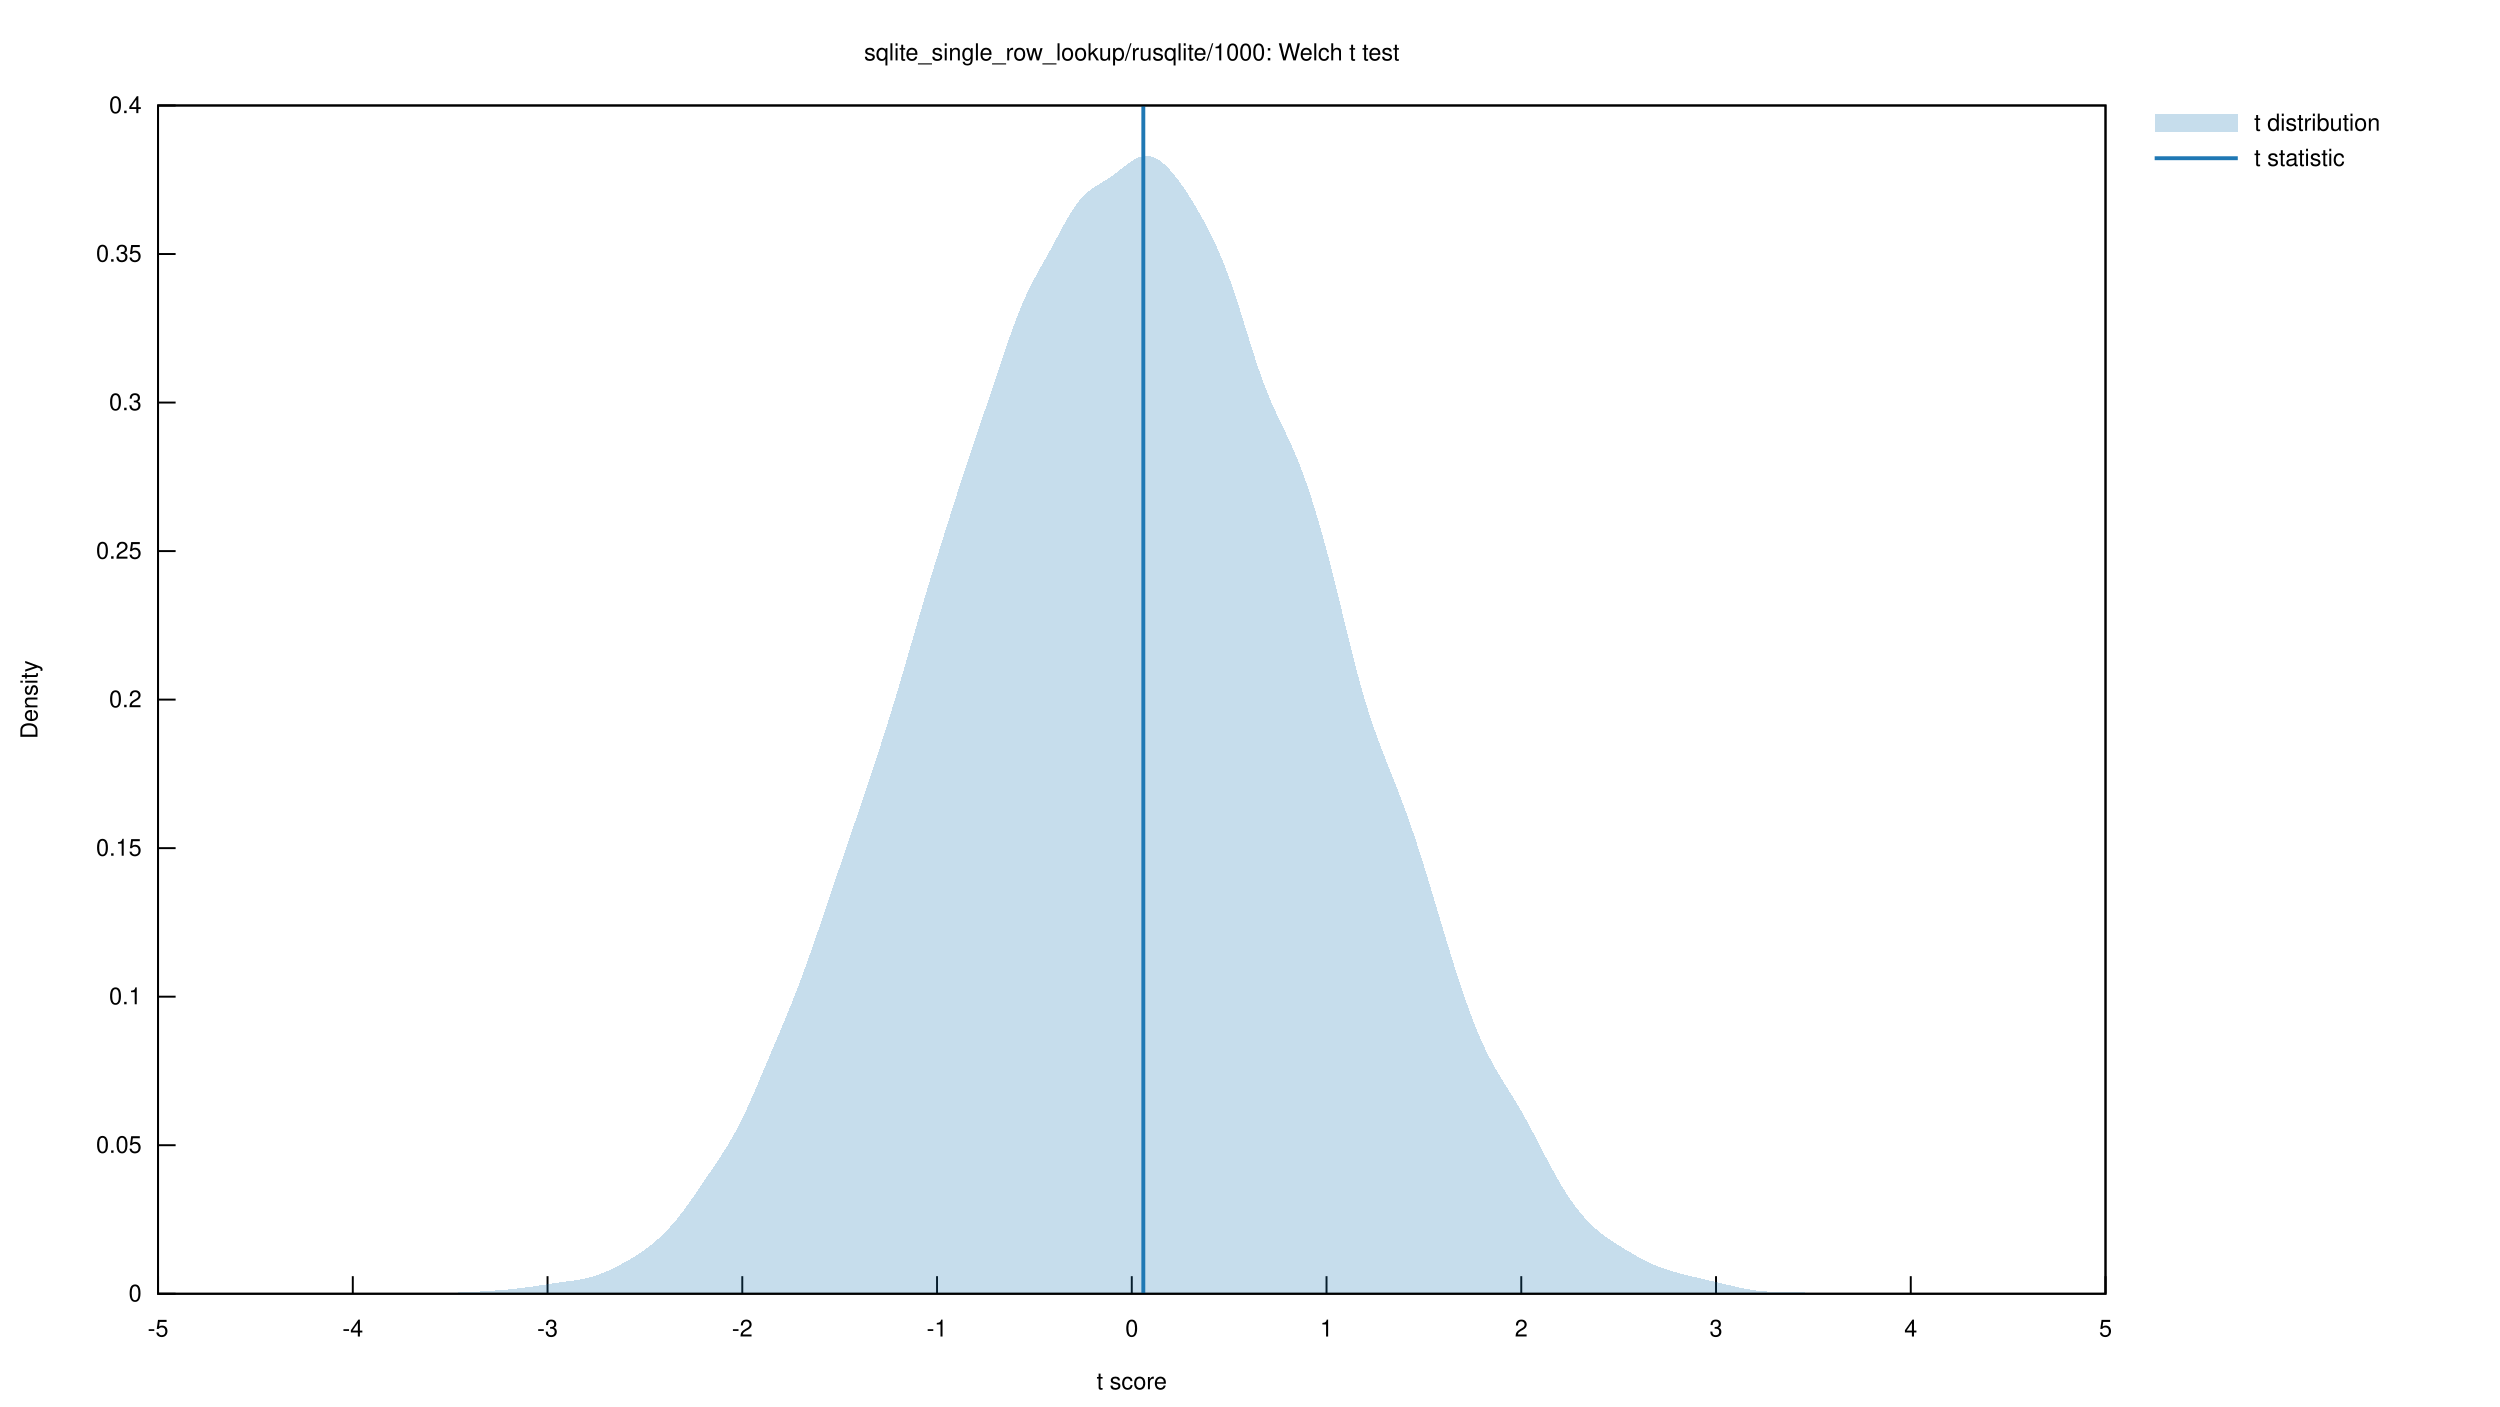
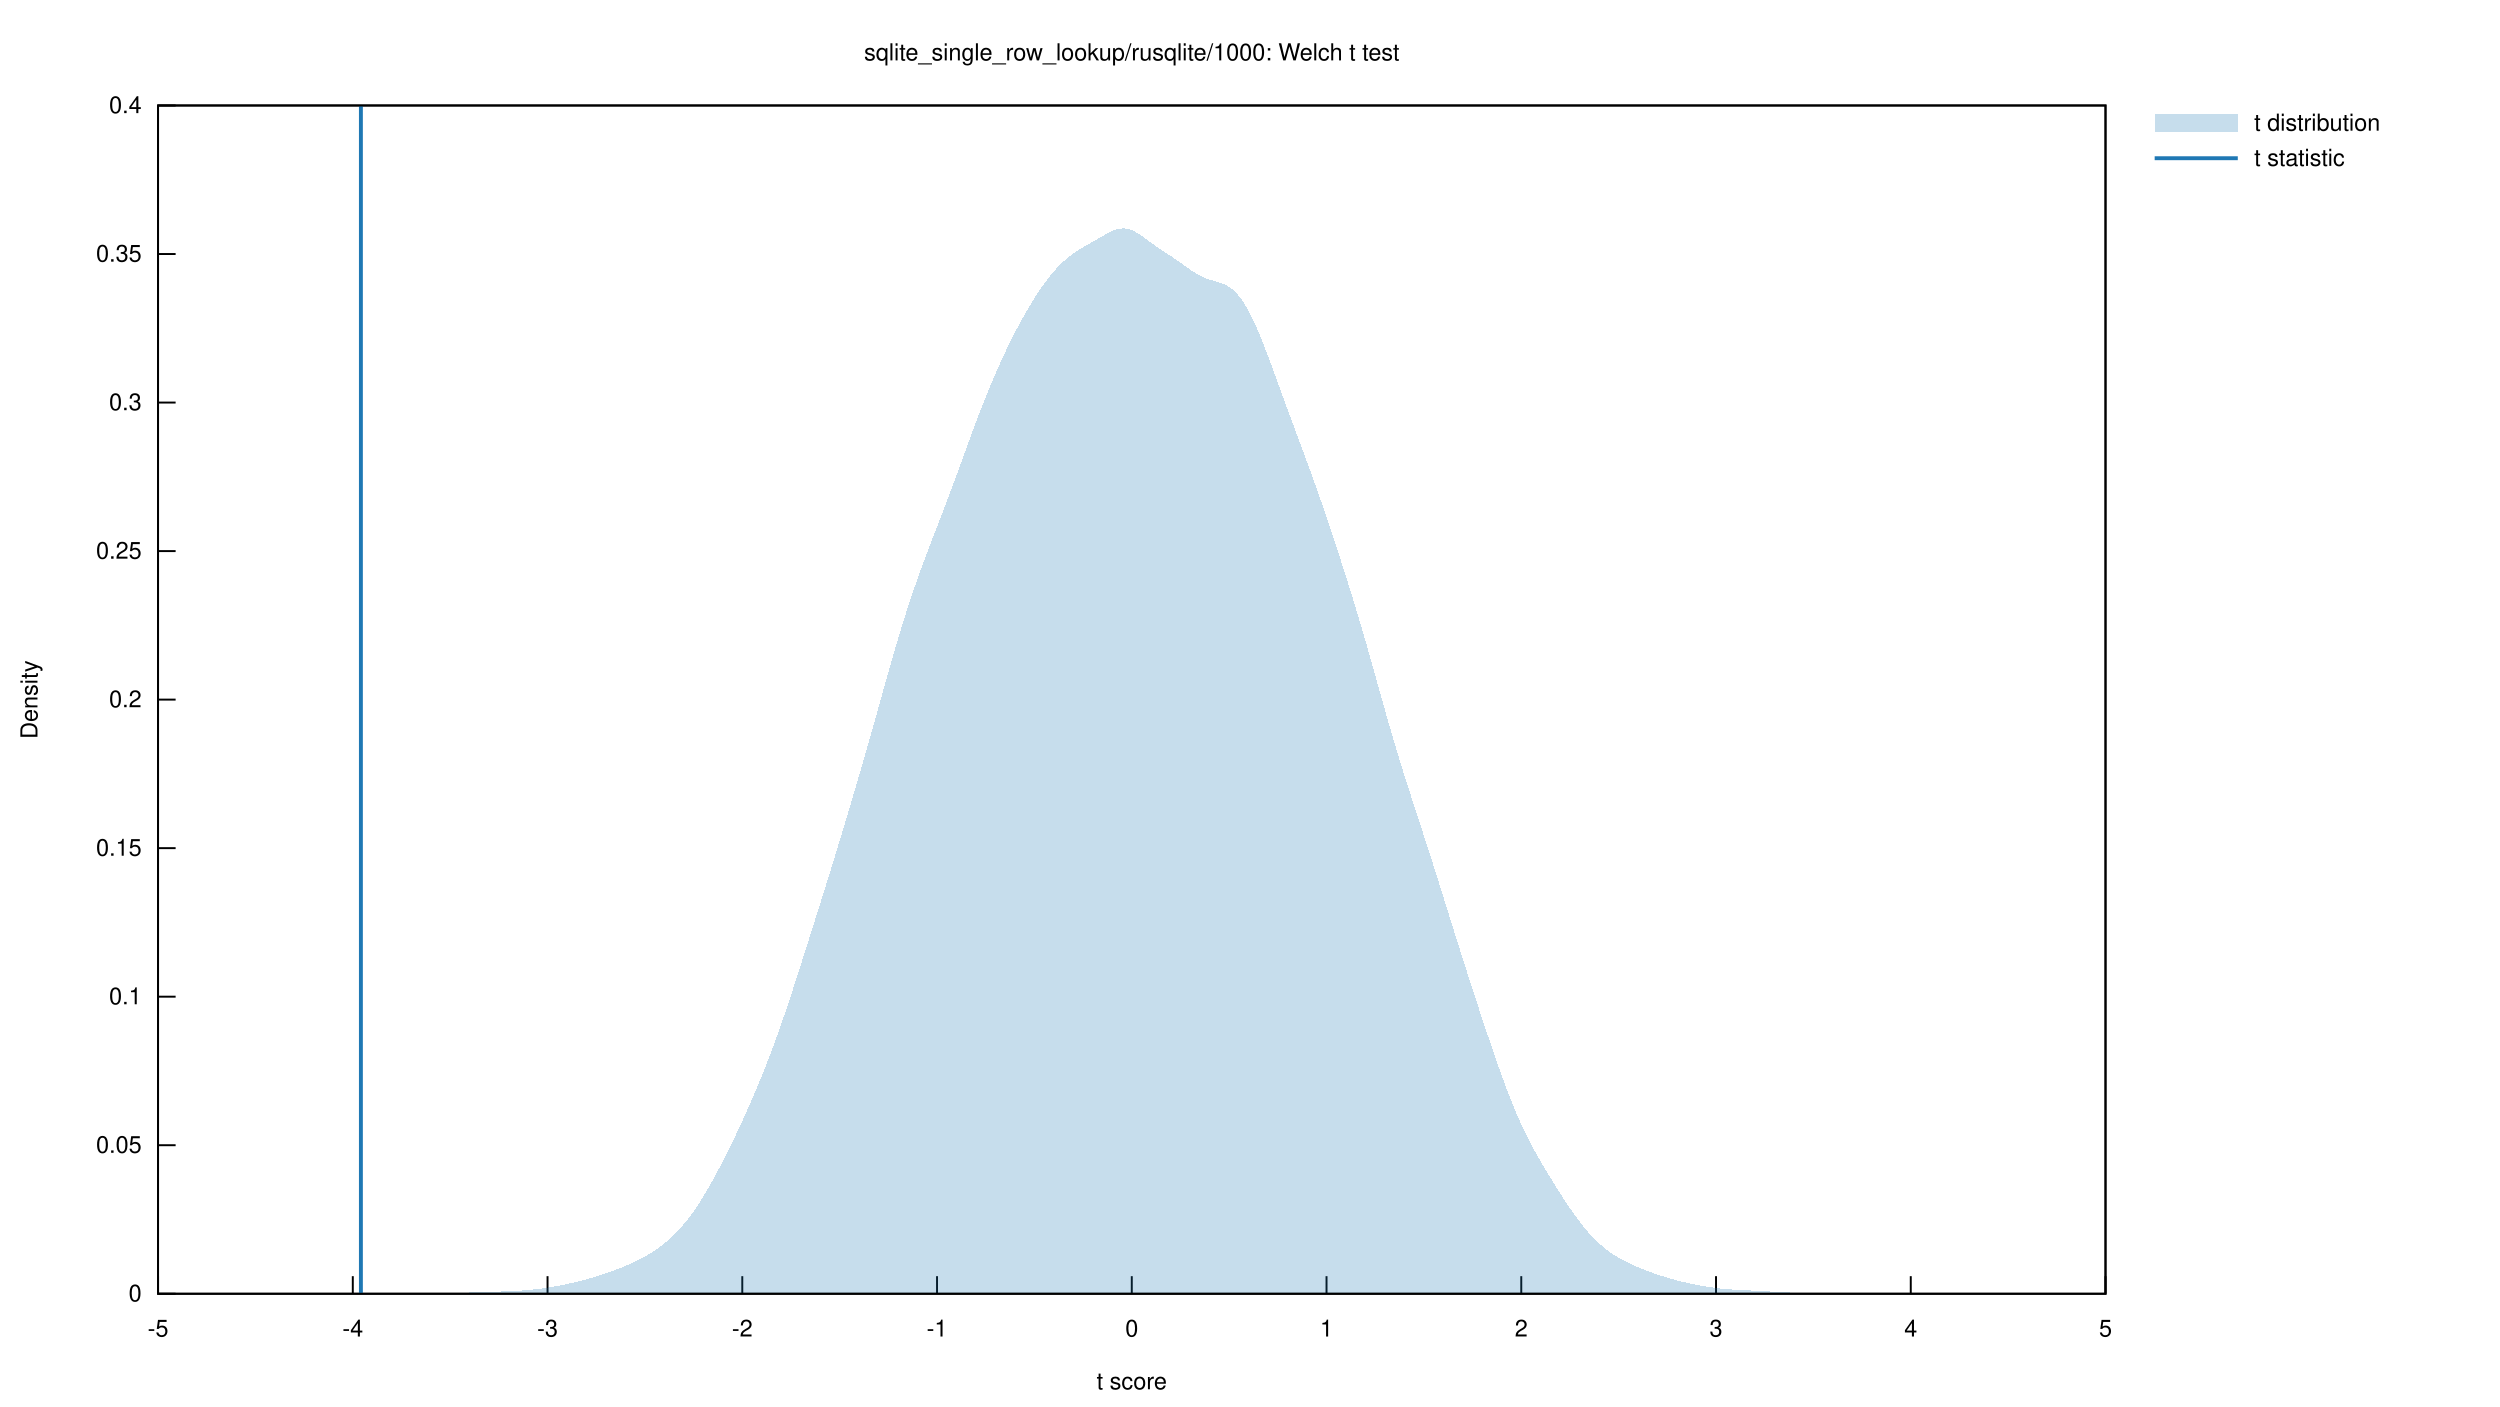
<svg xmlns="http://www.w3.org/2000/svg" xmlns:xlink="http://www.w3.org/1999/xlink" viewBox="0 0 1280 720">
  <g id="gnuplot_canvas">
    <rect x="0" y="0" width="1280" height="720" fill="none" />
    <defs>
      <circle id="gpDot" r="0.5" stroke-width="0.5" stroke="currentColor" />
      <path id="gpPt0" stroke-width="0.222" stroke="currentColor" d="M-1,0 h2 M0,-1 v2" />
      <path id="gpPt1" stroke-width="0.222" stroke="currentColor" d="M-1,-1 L1,1 M1,-1 L-1,1" />
      <path id="gpPt2" stroke-width="0.222" stroke="currentColor" d="M-1,0 L1,0 M0,-1 L0,1 M-1,-1 L1,1 M-1,1 L1,-1" />
      <rect id="gpPt3" stroke-width="0.222" stroke="currentColor" x="-1" y="-1" width="2" height="2" />
      <rect id="gpPt4" stroke-width="0.222" stroke="currentColor" fill="currentColor" x="-1" y="-1" width="2" height="2" />
      <circle id="gpPt5" stroke-width="0.222" stroke="currentColor" cx="0" cy="0" r="1" />
      <use xlink:href="#gpPt5" id="gpPt6" fill="currentColor" stroke="none" />
      <path id="gpPt7" stroke-width="0.222" stroke="currentColor" d="M0,-1.33 L-1.33,0.67 L1.33,0.67 z" />
      <use xlink:href="#gpPt7" id="gpPt8" fill="currentColor" stroke="none" />
      <use xlink:href="#gpPt7" id="gpPt9" stroke="currentColor" transform="rotate(180)" />
      <use xlink:href="#gpPt9" id="gpPt10" fill="currentColor" stroke="none" />
      <use xlink:href="#gpPt3" id="gpPt11" stroke="currentColor" transform="rotate(45)" />
      <use xlink:href="#gpPt11" id="gpPt12" fill="currentColor" stroke="none" />
      <path id="gpPt13" stroke-width="0.222" stroke="currentColor" d="M0,1.330 L1.265,0.411 L0.782,-1.067 L-0.782,-1.076 L-1.265,0.411 z" />
      <use xlink:href="#gpPt13" id="gpPt14" fill="currentColor" stroke="none" />
      <filter id="textbox" filterUnits="objectBoundingBox" x="0" y="0" height="1" width="1">
        <feFlood flood-color="white" flood-opacity="1" result="bgnd" />
        <feComposite in="SourceGraphic" in2="bgnd" operator="atop" />
      </filter>
      <filter id="greybox" filterUnits="objectBoundingBox" x="0" y="0" height="1" width="1">
        <feFlood flood-color="lightgrey" flood-opacity="1" result="grey" />
        <feComposite in="SourceGraphic" in2="grey" operator="atop" />
      </filter>
    </defs>
    <g fill="none" color="white" stroke="currentColor" stroke-width="1.00" stroke-linecap="butt" stroke-linejoin="miter">
</g>
    <g fill="none" color="black" stroke="currentColor" stroke-width="1.00" stroke-linecap="butt" stroke-linejoin="miter">
      <path stroke="black" d="M80.92,662.40 L89.92,662.40  " />
      <g transform="translate(72.53,666.30)" stroke="none" fill="black" font-family="Helvetica" font-size="12.00" text-anchor="end">
        <text>
          <tspan font-family="Helvetica"> 0</tspan>
        </text>
      </g>
    </g>
    <g fill="none" color="black" stroke="currentColor" stroke-width="1.00" stroke-linecap="butt" stroke-linejoin="miter">
      <path stroke="black" d="M80.92,586.35 L89.92,586.35  " />
      <g transform="translate(72.53,590.25)" stroke="none" fill="black" font-family="Helvetica" font-size="12.00" text-anchor="end">
        <text>
          <tspan font-family="Helvetica"> 0.05</tspan>
        </text>
      </g>
    </g>
    <g fill="none" color="black" stroke="currentColor" stroke-width="1.00" stroke-linecap="butt" stroke-linejoin="miter">
      <path stroke="black" d="M80.92,510.30 L89.92,510.30  " />
      <g transform="translate(72.53,514.20)" stroke="none" fill="black" font-family="Helvetica" font-size="12.00" text-anchor="end">
        <text>
          <tspan font-family="Helvetica"> 0.1</tspan>
        </text>
      </g>
    </g>
    <g fill="none" color="black" stroke="currentColor" stroke-width="1.00" stroke-linecap="butt" stroke-linejoin="miter">
      <path stroke="black" d="M80.92,434.25 L89.92,434.25  " />
      <g transform="translate(72.53,438.15)" stroke="none" fill="black" font-family="Helvetica" font-size="12.00" text-anchor="end">
        <text>
          <tspan font-family="Helvetica"> 0.15</tspan>
        </text>
      </g>
    </g>
    <g fill="none" color="black" stroke="currentColor" stroke-width="1.00" stroke-linecap="butt" stroke-linejoin="miter">
      <path stroke="black" d="M80.92,358.20 L89.92,358.20  " />
      <g transform="translate(72.53,362.10)" stroke="none" fill="black" font-family="Helvetica" font-size="12.00" text-anchor="end">
        <text>
          <tspan font-family="Helvetica"> 0.2</tspan>
        </text>
      </g>
    </g>
    <g fill="none" color="black" stroke="currentColor" stroke-width="1.00" stroke-linecap="butt" stroke-linejoin="miter">
      <path stroke="black" d="M80.92,282.16 L89.92,282.16  " />
      <g transform="translate(72.53,286.06)" stroke="none" fill="black" font-family="Helvetica" font-size="12.00" text-anchor="end">
        <text>
          <tspan font-family="Helvetica"> 0.25</tspan>
        </text>
      </g>
    </g>
    <g fill="none" color="black" stroke="currentColor" stroke-width="1.00" stroke-linecap="butt" stroke-linejoin="miter">
      <path stroke="black" d="M80.92,206.11 L89.92,206.11  " />
      <g transform="translate(72.53,210.01)" stroke="none" fill="black" font-family="Helvetica" font-size="12.00" text-anchor="end">
        <text>
          <tspan font-family="Helvetica"> 0.3</tspan>
        </text>
      </g>
    </g>
    <g fill="none" color="black" stroke="currentColor" stroke-width="1.00" stroke-linecap="butt" stroke-linejoin="miter">
      <path stroke="black" d="M80.92,130.06 L89.92,130.06  " />
      <g transform="translate(72.53,133.96)" stroke="none" fill="black" font-family="Helvetica" font-size="12.00" text-anchor="end">
        <text>
          <tspan font-family="Helvetica"> 0.35</tspan>
        </text>
      </g>
    </g>
    <g fill="none" color="black" stroke="currentColor" stroke-width="1.00" stroke-linecap="butt" stroke-linejoin="miter">
      <path stroke="black" d="M80.92,54.01 L89.92,54.01  " />
      <g transform="translate(72.53,57.91)" stroke="none" fill="black" font-family="Helvetica" font-size="12.00" text-anchor="end">
        <text>
          <tspan font-family="Helvetica"> 0.4</tspan>
        </text>
      </g>
    </g>
    <g fill="none" color="black" stroke="currentColor" stroke-width="1.00" stroke-linecap="butt" stroke-linejoin="miter">
      <path stroke="black" d="M80.92,662.40 L80.92,653.40  " />
      <g transform="translate(80.92,684.30)" stroke="none" fill="black" font-family="Helvetica" font-size="12.00" text-anchor="middle">
        <text>
          <tspan font-family="Helvetica">-5</tspan>
        </text>
      </g>
    </g>
    <g fill="none" color="black" stroke="currentColor" stroke-width="1.00" stroke-linecap="butt" stroke-linejoin="miter">
      <path stroke="black" d="M180.63,662.40 L180.63,653.40  " />
      <g transform="translate(180.63,684.30)" stroke="none" fill="black" font-family="Helvetica" font-size="12.00" text-anchor="middle">
        <text>
          <tspan font-family="Helvetica">-4</tspan>
        </text>
      </g>
    </g>
    <g fill="none" color="black" stroke="currentColor" stroke-width="1.00" stroke-linecap="butt" stroke-linejoin="miter">
      <path stroke="black" d="M280.34,662.40 L280.34,653.40  " />
      <g transform="translate(280.34,684.30)" stroke="none" fill="black" font-family="Helvetica" font-size="12.00" text-anchor="middle">
        <text>
          <tspan font-family="Helvetica">-3</tspan>
        </text>
      </g>
    </g>
    <g fill="none" color="black" stroke="currentColor" stroke-width="1.00" stroke-linecap="butt" stroke-linejoin="miter">
      <path stroke="black" d="M380.05,662.40 L380.05,653.40  " />
      <g transform="translate(380.05,684.30)" stroke="none" fill="black" font-family="Helvetica" font-size="12.00" text-anchor="middle">
        <text>
          <tspan font-family="Helvetica">-2</tspan>
        </text>
      </g>
    </g>
    <g fill="none" color="black" stroke="currentColor" stroke-width="1.00" stroke-linecap="butt" stroke-linejoin="miter">
      <path stroke="black" d="M479.76,662.40 L479.76,653.40  " />
      <g transform="translate(479.76,684.30)" stroke="none" fill="black" font-family="Helvetica" font-size="12.00" text-anchor="middle">
        <text>
          <tspan font-family="Helvetica">-1</tspan>
        </text>
      </g>
    </g>
    <g fill="none" color="black" stroke="currentColor" stroke-width="1.00" stroke-linecap="butt" stroke-linejoin="miter">
      <path stroke="black" d="M579.47,662.40 L579.47,653.40  " />
      <g transform="translate(579.47,684.30)" stroke="none" fill="black" font-family="Helvetica" font-size="12.00" text-anchor="middle">
        <text>
          <tspan font-family="Helvetica"> 0</tspan>
        </text>
      </g>
    </g>
    <g fill="none" color="black" stroke="currentColor" stroke-width="1.00" stroke-linecap="butt" stroke-linejoin="miter">
      <path stroke="black" d="M679.18,662.40 L679.18,653.40  " />
      <g transform="translate(679.18,684.30)" stroke="none" fill="black" font-family="Helvetica" font-size="12.00" text-anchor="middle">
        <text>
          <tspan font-family="Helvetica"> 1</tspan>
        </text>
      </g>
    </g>
    <g fill="none" color="black" stroke="currentColor" stroke-width="1.00" stroke-linecap="butt" stroke-linejoin="miter">
      <path stroke="black" d="M778.89,662.40 L778.89,653.40  " />
      <g transform="translate(778.89,684.30)" stroke="none" fill="black" font-family="Helvetica" font-size="12.00" text-anchor="middle">
        <text>
          <tspan font-family="Helvetica"> 2</tspan>
        </text>
      </g>
    </g>
    <g fill="none" color="black" stroke="currentColor" stroke-width="1.00" stroke-linecap="butt" stroke-linejoin="miter">
      <path stroke="black" d="M878.60,662.40 L878.60,653.40  " />
      <g transform="translate(878.60,684.30)" stroke="none" fill="black" font-family="Helvetica" font-size="12.00" text-anchor="middle">
        <text>
          <tspan font-family="Helvetica"> 3</tspan>
        </text>
      </g>
    </g>
    <g fill="none" color="black" stroke="currentColor" stroke-width="1.00" stroke-linecap="butt" stroke-linejoin="miter">
      <path stroke="black" d="M978.31,662.40 L978.31,653.40  " />
      <g transform="translate(978.31,684.30)" stroke="none" fill="black" font-family="Helvetica" font-size="12.00" text-anchor="middle">
        <text>
          <tspan font-family="Helvetica"> 4</tspan>
        </text>
      </g>
    </g>
    <g fill="none" color="black" stroke="currentColor" stroke-width="1.00" stroke-linecap="butt" stroke-linejoin="miter">
      <path stroke="black" d="M1078.02,662.40 L1078.02,653.40  " />
      <g transform="translate(1078.02,684.30)" stroke="none" fill="black" font-family="Helvetica" font-size="12.00" text-anchor="middle">
        <text>
          <tspan font-family="Helvetica"> 5</tspan>
        </text>
      </g>
    </g>
    <g fill="none" color="black" stroke="currentColor" stroke-width="1.00" stroke-linecap="butt" stroke-linejoin="miter">
</g>
    <g fill="none" color="black" stroke="currentColor" stroke-width="1.00" stroke-linecap="butt" stroke-linejoin="miter">
      <path stroke="black" d="M80.92,54.01 L80.92,662.40 L1078.02,662.40 L1078.02,54.01 L80.92,54.01 Z  " />
    </g>
    <g fill="none" color="black" stroke="currentColor" stroke-width="1.00" stroke-linecap="butt" stroke-linejoin="miter">
</g>
    <g id="gnuplot_plot_1">
      <g fill="none" color="black" stroke="currentColor" stroke-width="1.00" stroke-linecap="butt" stroke-linejoin="miter">
        <g transform="translate(1154.14,66.91)" stroke="none" fill="black" font-family="Helvetica" font-size="12.00" text-anchor="start">
          <text>
            <tspan font-family="Helvetica">t distribution</tspan>
          </text>
        </g>
      </g>
      <g fill="none" color="black" stroke="currentColor" stroke-width="1.00" stroke-linecap="butt" stroke-linejoin="miter">
        <g stroke="none" shape-rendering="crispEdges">
          <polygon fill="rgb( 31, 120, 180)" fill-opacity="0.25" points="1103.19,67.51 1145.75,67.51 1145.75,58.51 1103.19,58.51 " />
-           <polygon fill="rgb( 31, 120, 180)" fill-opacity="0.25" points="152.63,662.40 154.33,662.40 156.02,662.40 157.72,662.40 159.41,662.40 161.11,662.39 162.80,662.39 164.49,662.39 166.19,662.39 167.88,662.38 169.58,662.38 171.27,662.37 172.97,662.37 174.66,662.36 176.36,662.36 178.05,662.35 179.75,662.35 181.44,662.35 183.14,662.34 184.83,662.34 186.52,662.34 188.22,662.35 189.91,662.35 191.61,662.35 193.30,662.36 195.00,662.36 196.69,662.37 198.39,662.37 200.08,662.37 201.78,662.37 203.47,662.37 205.17,662.37 206.86,662.36 208.55,662.35 210.25,662.34 211.94,662.32 213.64,662.30 215.33,662.27 217.03,662.24 218.72,662.20 220.42,662.16 222.11,662.12 223.81,662.08 225.50,662.03 227.20,661.99 228.89,661.94 230.58,661.89 232.28,661.83 233.97,661.78 235.67,661.72 237.36,661.65 239.06,661.58 240.75,661.51 242.45,661.42 244.14,661.33 245.84,661.24 247.53,661.13 249.23,661.03 250.92,660.92 252.61,660.80 254.31,660.68 256.00,660.55 257.70,660.41 259.39,660.27 261.09,660.11 262.78,659.94 264.48,659.76 266.17,659.56 267.87,659.35 269.56,659.13 271.26,658.90 272.95,658.65 274.64,658.40 276.34,658.14 278.03,657.88 279.73,657.62 281.42,657.36 283.12,657.10 284.81,656.86 286.51,656.61 288.20,656.38 289.90,656.14 291.59,655.91 293.29,655.67 294.98,655.41 296.67,655.12 298.37,654.81 300.06,654.45 301.76,654.03 303.45,653.57 305.15,653.04 306.84,652.45 308.54,651.79 310.23,651.09 311.93,650.33 313.62,649.53 315.32,648.69 317.01,647.82 318.70,646.91 320.40,645.98 322.09,645.01 323.79,644.01 325.48,642.97 327.18,641.88 328.87,640.73 330.57,639.53 332.26,638.26 333.96,636.91 335.65,635.49 337.35,633.99 339.04,632.40 340.73,630.71 342.43,628.93 344.12,627.04 345.82,625.06 347.51,622.98 349.21,620.80 350.90,618.53 352.60,616.18 354.29,613.77 355.99,611.32 357.68,608.83 359.38,606.33 361.07,603.82 362.76,601.31 364.46,598.81 366.15,596.29 367.85,593.75 369.54,591.17 371.24,588.52 372.93,585.77 374.63,582.90 376.32,579.88 378.02,576.69 379.71,573.34 381.40,569.82 383.10,566.15 384.79,562.35 386.49,558.46 388.18,554.49 389.88,550.49 391.57,546.47 393.27,542.46 394.96,538.45 396.66,534.46 398.35,530.46 400.05,526.45 401.74,522.40 403.43,518.29 405.13,514.10 406.82,509.82 408.52,505.43 410.21,500.93 411.91,496.33 413.60,491.62 415.30,486.83 416.99,481.96 418.69,477.03 420.38,472.07 422.08,467.07 423.77,462.06 425.46,457.05 427.16,452.04 428.85,447.04 430.55,442.05 432.24,437.06 433.94,432.08 435.63,427.11 437.33,422.13 439.02,417.14 440.72,412.13 442.41,407.11 444.11,402.07 445.80,397.00 447.49,391.89 449.19,386.74 450.88,381.53 452.58,376.26 454.27,370.91 455.97,365.47 457.66,359.94 459.36,354.32 461.05,348.62 462.75,342.83 464.44,337.00 466.14,331.13 467.83,325.25 469.52,319.39 471.22,313.58 472.91,307.83 474.61,302.16 476.30,296.56 478.00,291.02 479.69,285.55 481.39,280.12 483.08,274.73 484.78,269.35 486.47,263.99 488.17,258.65 489.86,253.33 491.55,248.05 493.25,242.81 494.94,237.64 496.64,232.53 498.33,227.48 500.03,222.48 501.72,217.51 503.42,212.56 505.11,207.59 506.81,202.60 508.50,197.58 510.20,192.52 511.89,187.44 513.58,182.38 515.28,177.36 516.97,172.45 518.67,167.68 520.36,163.12 522.06,158.80 523.75,154.74 525.45,150.95 527.14,147.40 528.84,144.07 530.53,140.91 532.23,137.85 533.92,134.84 535.61,131.83 537.31,128.78 539.00,125.68 540.70,122.53 542.39,119.36 544.09,116.21 545.78,113.14 547.48,110.22 549.17,107.49 550.87,105.00 552.56,102.77 554.26,100.83 555.95,99.16 557.64,97.71 559.34,96.46 561.03,95.34 562.73,94.29 564.42,93.26 566.12,92.21 567.81,91.11 569.51,89.93 571.20,88.68 572.90,87.37 574.59,86.04 576.29,84.72 577.98,83.46 579.67,82.32 581.37,81.33 583.06,80.56 584.76,80.03 586.45,79.79 588.15,79.84 589.84,80.21 591.54,80.88 593.23,81.85 594.93,83.08 596.62,84.55 598.32,86.24 600.01,88.12 601.70,90.17 603.40,92.38 605.09,94.72 606.79,97.18 608.48,99.77 610.18,102.47 611.87,105.27 613.57,108.18 615.26,111.18 616.96,114.29 618.65,117.52 620.35,120.89 622.04,124.41 623.73,128.14 625.43,132.08 627.12,136.28 628.82,140.74 630.51,145.47 632.21,150.45 633.90,155.65 635.60,161.01 637.29,166.48 638.99,171.98 640.68,177.43 642.38,182.75 644.07,187.88 645.76,192.77 647.46,197.38 649.15,201.71 650.85,205.76 652.54,209.57 654.24,213.21 655.93,216.74 657.63,220.24 659.32,223.79 661.02,227.45 662.71,231.30 664.41,235.36 666.10,239.68 667.79,244.25 669.49,249.09 671.18,254.20 672.88,259.55 674.57,265.16 676.27,271.00 677.96,277.07 679.66,283.37 681.35,289.87 683.05,296.56 684.74,303.40 686.44,310.34 688.13,317.33 689.82,324.30 691.52,331.18 693.21,337.90 694.91,344.40 696.60,350.63 698.30,356.56 699.99,362.19 701.69,367.50 703.38,372.53 705.08,377.30 706.77,381.87 708.47,386.29 710.16,390.60 711.85,394.87 713.55,399.13 715.24,403.45 716.94,407.84 718.63,412.35 720.33,417.00 722.02,421.79 723.72,426.74 725.41,431.83 727.11,437.07 728.80,442.44 730.50,447.92 732.19,453.49 733.88,459.13 735.58,464.80 737.27,470.48 738.97,476.15 740.66,481.77 742.36,487.32 744.05,492.79 745.75,498.14 747.44,503.36 749.14,508.42 750.83,513.32 752.53,518.03 754.22,522.53 755.91,526.81 757.61,530.86 759.30,534.68 761.00,538.26 762.69,541.62 764.39,544.79 766.08,547.78 767.78,550.65 769.47,553.42 771.17,556.15 772.86,558.86 774.56,561.59 776.25,564.38 777.94,567.23 779.64,570.17 781.33,573.19 783.03,576.30 784.72,579.48 786.42,582.71 788.11,585.98 789.81,589.26 791.50,592.52 793.20,595.74 794.89,598.89 796.59,601.97 798.28,604.93 799.97,607.79 801.67,610.51 803.36,613.11 805.06,615.57 806.75,617.89 808.45,620.08 810.14,622.13 811.84,624.06 813.53,625.85 815.23,627.52 816.92,629.07 818.62,630.52 820.31,631.87 822.00,633.14 823.70,634.33 825.39,635.47 827.09,636.57 828.78,637.63 830.48,638.68 832.17,639.70 833.87,640.71 835.56,641.71 837.26,642.69 838.95,643.64 840.65,644.56 842.34,645.44 844.03,646.27 845.73,647.06 847.42,647.79 849.12,648.48 850.81,649.12 852.51,649.71 854.20,650.26 855.90,650.79 857.59,651.28 859.29,651.75 860.98,652.20 862.68,652.63 864.37,653.05 866.06,653.46 867.76,653.87 869.45,654.26 871.15,654.66 872.84,655.05 874.54,655.45 876.23,655.84 877.93,656.23 879.62,656.63 881.32,657.04 883.01,657.44 884.71,657.84 886.40,658.25 888.09,658.64 889.79,659.03 891.48,659.40 893.18,659.75 894.87,660.07 896.57,660.36 898.26,660.61 899.96,660.83 901.65,661.01 903.35,661.16 905.04,661.28 906.74,661.36 908.43,661.43 910.12,661.48 911.82,661.52 913.51,661.55 915.21,661.58 916.90,661.61 918.60,661.64 920.29,661.67 921.99,661.71 923.68,661.75 925.38,661.79 927.07,661.83 928.77,661.88 930.46,661.92 932.15,661.96 933.85,662.00 935.54,662.04 937.24,662.08 938.93,662.11 940.63,662.14 942.32,662.17 944.02,662.20 945.71,662.22 947.41,662.24 949.10,662.26 950.79,662.28 952.49,662.29 954.18,662.30 955.88,662.31 957.57,662.31 959.27,662.32 960.96,662.32 962.66,662.33 964.35,662.33 966.05,662.33 967.74,662.34 969.44,662.34 971.13,662.34 972.82,662.35 974.52,662.36 976.21,662.36 977.91,662.37 979.60,662.37 981.30,662.38 982.99,662.38 984.69,662.39 986.38,662.39 988.08,662.39 989.77,662.39 991.47,662.40 993.16,662.40 994.85,662.40 996.55,662.40 998.24,662.40 998.24,662.40 996.55,662.40 994.85,662.40 993.16,662.40 991.47,662.40 989.77,662.40 988.08,662.40 986.38,662.40 984.69,662.40 982.99,662.40 981.30,662.40 979.60,662.40 977.91,662.40 976.21,662.40 974.52,662.40 972.82,662.40 971.13,662.40 969.44,662.40 967.74,662.40 966.05,662.40 964.35,662.40 962.66,662.40 960.96,662.40 959.27,662.40 957.57,662.40 955.88,662.40 954.18,662.40 952.49,662.40 950.79,662.40 949.10,662.40 947.41,662.40 945.71,662.40 944.02,662.40 942.32,662.40 940.63,662.40 938.93,662.40 937.24,662.40 935.54,662.40 933.85,662.40 932.15,662.40 930.46,662.40 928.77,662.40 927.07,662.40 925.38,662.40 923.68,662.40 921.99,662.40 920.29,662.40 918.60,662.40 916.90,662.40 915.21,662.40 913.51,662.40 911.82,662.40 910.12,662.40 908.43,662.40 906.74,662.40 905.04,662.40 903.35,662.40 901.65,662.40 899.96,662.40 898.26,662.40 896.57,662.40 894.87,662.40 893.18,662.40 891.48,662.40 889.79,662.40 888.09,662.40 886.40,662.40 884.71,662.40 883.01,662.40 881.32,662.40 879.62,662.40 877.93,662.40 876.23,662.40 874.54,662.40 872.84,662.40 871.15,662.40 869.45,662.40 867.76,662.40 866.06,662.40 864.37,662.40 862.68,662.40 860.98,662.40 859.29,662.40 857.59,662.40 855.90,662.40 854.20,662.40 852.51,662.40 850.81,662.40 849.12,662.40 847.42,662.40 845.73,662.40 844.03,662.40 842.34,662.40 840.65,662.40 838.95,662.40 837.26,662.40 835.56,662.40 833.87,662.40 832.17,662.40 830.48,662.40 828.78,662.40 827.09,662.40 825.39,662.40 823.70,662.40 822.00,662.40 820.31,662.40 818.62,662.40 816.92,662.40 815.23,662.40 813.53,662.40 811.84,662.40 810.14,662.40 808.45,662.40 806.75,662.40 805.06,662.40 803.36,662.40 801.67,662.40 799.97,662.40 798.28,662.40 796.59,662.40 794.89,662.40 793.20,662.40 791.50,662.40 789.81,662.40 788.11,662.40 786.42,662.40 784.72,662.40 783.03,662.40 781.33,662.40 779.64,662.40 777.94,662.40 776.25,662.40 774.56,662.40 772.86,662.40 771.17,662.40 769.47,662.40 767.78,662.40 766.08,662.40 764.39,662.40 762.69,662.40 761.00,662.40 759.30,662.40 757.61,662.40 755.91,662.40 754.22,662.40 752.53,662.40 750.83,662.40 749.14,662.40 747.44,662.40 745.75,662.40 744.05,662.40 742.36,662.40 740.66,662.40 738.97,662.40 737.27,662.40 735.58,662.40 733.88,662.40 732.19,662.40 730.50,662.40 728.80,662.40 727.11,662.40 725.41,662.40 723.72,662.40 722.02,662.40 720.33,662.40 718.63,662.40 716.94,662.40 715.24,662.40 713.55,662.40 711.85,662.40 710.16,662.40 708.47,662.40 706.77,662.40 705.08,662.40 703.38,662.40 701.69,662.40 699.99,662.40 698.30,662.40 696.60,662.40 694.91,662.40 693.21,662.40 691.52,662.40 689.82,662.40 688.13,662.40 686.44,662.40 684.74,662.40 683.05,662.40 681.35,662.40 679.66,662.40 677.96,662.40 676.27,662.40 674.57,662.40 672.88,662.40 671.18,662.40 669.49,662.40 667.79,662.40 666.10,662.40 664.41,662.40 662.71,662.40 661.02,662.40 659.32,662.40 657.63,662.40 655.93,662.40 654.24,662.40 652.54,662.40 650.85,662.40 649.15,662.40 647.46,662.40 645.76,662.40 644.07,662.40 642.38,662.40 640.68,662.40 638.99,662.40 637.29,662.40 635.60,662.40 633.90,662.40 632.21,662.40 630.51,662.40 628.82,662.40 627.12,662.40 625.43,662.40 623.73,662.40 622.04,662.40 620.35,662.40 618.65,662.40 616.96,662.40 615.26,662.40 613.57,662.40 611.87,662.40 610.18,662.40 608.48,662.40 606.79,662.40 605.09,662.40 603.40,662.40 601.70,662.40 600.01,662.40 598.32,662.40 596.62,662.40 594.93,662.40 593.23,662.40 591.54,662.40 589.84,662.40 588.15,662.40 586.45,662.40 584.76,662.40 583.06,662.40 581.37,662.40 579.67,662.40 577.98,662.40 576.29,662.40 574.59,662.40 572.90,662.40 571.20,662.40 569.51,662.40 567.81,662.40 566.12,662.40 564.42,662.40 562.73,662.40 561.03,662.40 559.34,662.40 557.64,662.40 555.95,662.40 554.26,662.40 552.56,662.40 550.87,662.40 549.17,662.40 547.48,662.40 545.78,662.40 544.09,662.40 542.39,662.40 540.70,662.40 539.00,662.40 537.31,662.40 535.61,662.40 533.92,662.40 532.23,662.40 530.53,662.40 528.84,662.40 527.14,662.40 525.45,662.40 523.75,662.40 522.06,662.40 520.36,662.40 518.67,662.40 516.97,662.40 515.28,662.40 513.58,662.40 511.89,662.40 510.20,662.40 508.50,662.40 506.81,662.40 505.11,662.40 503.42,662.40 501.72,662.40 500.03,662.40 498.33,662.40 496.64,662.40 494.94,662.40 493.25,662.40 491.55,662.40 489.86,662.40 488.17,662.40 486.47,662.40 484.78,662.40 483.08,662.40 481.39,662.40 479.69,662.40 478.00,662.40 476.30,662.40 474.61,662.40 472.91,662.40 471.22,662.40 469.52,662.40 467.83,662.40 466.14,662.40 464.44,662.40 462.75,662.40 461.05,662.40 459.36,662.40 457.66,662.40 455.97,662.40 454.27,662.40 452.58,662.40 450.88,662.40 449.19,662.40 447.49,662.40 445.80,662.40 444.11,662.40 442.41,662.40 440.72,662.40 439.02,662.40 437.33,662.40 435.63,662.40 433.94,662.40 432.24,662.40 430.55,662.40 428.85,662.40 427.16,662.40 425.46,662.40 423.77,662.40 422.08,662.40 420.38,662.40 418.69,662.40 416.99,662.40 415.30,662.40 413.60,662.40 411.91,662.40 410.21,662.40 408.52,662.40 406.82,662.40 405.13,662.40 403.43,662.40 401.74,662.40 400.05,662.40 398.35,662.40 396.66,662.40 394.96,662.40 393.27,662.40 391.57,662.40 389.88,662.40 388.18,662.40 386.49,662.40 384.79,662.40 383.10,662.40 381.40,662.40 379.71,662.40 378.02,662.40 376.32,662.40 374.63,662.40 372.93,662.40 371.24,662.40 369.54,662.40 367.85,662.40 366.15,662.40 364.46,662.40 362.76,662.40 361.07,662.40 359.38,662.40 357.68,662.40 355.99,662.40 354.29,662.40 352.60,662.40 350.90,662.40 349.21,662.40 347.51,662.40 345.82,662.40 344.12,662.40 342.43,662.40 340.73,662.40 339.04,662.40 337.35,662.40 335.65,662.40 333.96,662.40 332.26,662.40 330.57,662.40 328.87,662.40 327.18,662.40 325.48,662.40 323.79,662.40 322.09,662.40 320.40,662.40 318.70,662.40 317.01,662.40 315.32,662.40 313.62,662.40 311.93,662.40 310.23,662.40 308.54,662.40 306.84,662.40 305.15,662.40 303.45,662.40 301.76,662.40 300.06,662.40 298.37,662.40 296.67,662.40 294.98,662.40 293.29,662.40 291.59,662.40 289.90,662.40 288.20,662.40 286.51,662.40 284.81,662.40 283.12,662.40 281.42,662.40 279.73,662.40 278.03,662.40 276.34,662.40 274.64,662.40 272.95,662.40 271.26,662.40 269.56,662.40 267.87,662.40 266.17,662.40 264.48,662.40 262.78,662.40 261.09,662.40 259.39,662.40 257.70,662.40 256.00,662.40 254.31,662.40 252.61,662.40 250.92,662.40 249.23,662.40 247.53,662.40 245.84,662.40 244.14,662.40 242.45,662.40 240.75,662.40 239.06,662.40 237.36,662.40 235.67,662.40 233.97,662.40 232.28,662.40 230.58,662.40 228.89,662.40 227.20,662.40 225.50,662.40 223.81,662.40 222.11,662.40 220.42,662.40 218.72,662.40 217.03,662.40 215.33,662.40 213.64,662.40 211.94,662.40 210.25,662.40 208.55,662.40 206.86,662.40 205.17,662.40 203.47,662.40 201.78,662.40 200.08,662.40 198.39,662.40 196.69,662.40 195.00,662.40 193.30,662.40 191.61,662.40 189.91,662.40 188.22,662.40 186.52,662.40 184.83,662.40 183.14,662.40 181.44,662.40 179.75,662.40 178.05,662.40 176.36,662.40 174.66,662.40 172.97,662.40 171.27,662.40 169.58,662.40 167.88,662.40 166.19,662.40 164.49,662.40 162.80,662.40 161.11,662.40 159.41,662.40 157.72,662.40 156.02,662.40 154.33,662.40 152.63,662.40 " />
+           <polygon fill="rgb( 31, 120, 180)" fill-opacity="0.25" points="164.22,662.40 165.88,662.40 167.54,662.40 169.21,662.40 170.87,662.40 172.53,662.40 174.20,662.39 175.86,662.39 177.52,662.39 179.18,662.38 180.85,662.38 182.51,662.37 184.17,662.37 185.84,662.36 187.50,662.36 189.16,662.35 190.83,662.35 192.49,662.35 194.15,662.34 195.81,662.34 197.48,662.34 199.14,662.34 200.80,662.35 202.47,662.35 204.13,662.35 205.79,662.35 207.45,662.36 209.12,662.36 210.78,662.35 212.44,662.35 214.11,662.34 215.77,662.33 217.43,662.32 219.09,662.30 220.76,662.28 222.42,662.25 224.08,662.22 225.75,662.19 227.41,662.15 229.07,662.11 230.74,662.06 232.40,662.01 234.06,661.96 235.72,661.91 237.39,661.86 239.05,661.80 240.71,661.74 242.38,661.69 244.04,661.63 245.70,661.58 247.36,661.53 249.03,661.48 250.69,661.43 252.35,661.38 254.02,661.33 255.68,661.28 257.34,661.22 259.01,661.16 260.67,661.10 262.33,661.02 263.99,660.93 265.66,660.83 267.32,660.72 268.98,660.59 270.65,660.45 272.31,660.29 273.97,660.11 275.63,659.92 277.30,659.71 278.96,659.47 280.62,659.23 282.29,658.96 283.95,658.67 285.61,658.36 287.27,658.04 288.94,657.70 290.60,657.34 292.26,656.97 293.93,656.58 295.59,656.18 297.25,655.76 298.92,655.34 300.58,654.89 302.24,654.43 303.90,653.95 305.57,653.45 307.23,652.93 308.89,652.39 310.56,651.83 312.22,651.25 313.88,650.65 315.54,650.02 317.21,649.38 318.87,648.72 320.53,648.03 322.20,647.32 323.86,646.57 325.52,645.79 327.18,644.97 328.85,644.10 330.51,643.18 332.17,642.20 333.84,641.16 335.50,640.06 337.16,638.88 338.83,637.63 340.49,636.30 342.15,634.89 343.81,633.39 345.48,631.79 347.14,630.09 348.80,628.28 350.47,626.34 352.13,624.29 353.79,622.10 355.45,619.77 357.12,617.32 358.78,614.73 360.44,612.02 362.11,609.21 363.77,606.29 365.43,603.29 367.10,600.21 368.76,597.06 370.42,593.84 372.08,590.57 373.75,587.23 375.41,583.84 377.07,580.37 378.74,576.83 380.40,573.23 382.06,569.54 383.72,565.78 385.39,561.95 387.05,558.04 388.71,554.05 390.38,549.97 392.04,545.80 393.70,541.53 395.36,537.15 397.03,532.65 398.69,528.03 400.35,523.29 402.02,518.44 403.68,513.48 405.34,508.44 407.01,503.32 408.67,498.15 410.33,492.95 411.99,487.72 413.66,482.49 415.32,477.25 416.98,472.00 418.65,466.75 420.31,461.47 421.97,456.17 423.63,450.84 425.30,445.47 426.96,440.06 428.62,434.61 430.29,429.13 431.95,423.62 433.61,418.08 435.28,412.52 436.94,406.93 438.60,401.31 440.26,395.65 441.93,389.94 443.59,384.17 445.25,378.35 446.92,372.47 448.58,366.54 450.24,360.58 451.90,354.61 453.57,348.67 455.23,342.76 456.89,336.94 458.56,331.22 460.22,325.63 461.88,320.17 463.54,314.87 465.21,309.72 466.87,304.72 468.53,299.86 470.20,295.13 471.86,290.52 473.52,286.02 475.19,281.60 476.85,277.24 478.51,272.92 480.17,268.62 481.84,264.31 483.50,259.98 485.16,255.61 486.83,251.19 488.49,246.72 490.15,242.20 491.81,237.64 493.48,233.06 495.14,228.49 496.80,223.94 498.47,219.44 500.13,215.00 501.79,210.64 503.46,206.38 505.12,202.22 506.78,198.16 508.44,194.20 510.11,190.34 511.77,186.59 513.43,182.94 515.10,179.39 516.76,175.95 518.42,172.61 520.08,169.36 521.75,166.22 523.41,163.18 525.07,160.23 526.74,157.38 528.40,154.63 530.06,151.98 531.72,149.42 533.39,146.98 535.05,144.65 536.71,142.45 538.38,140.37 540.04,138.43 541.70,136.62 543.37,134.94 545.03,133.39 546.69,131.96 548.35,130.65 550.02,129.44 551.68,128.33 553.34,127.29 555.01,126.30 556.67,125.35 558.33,124.42 559.99,123.48 561.66,122.53 563.32,121.57 564.98,120.61 566.65,119.68 568.31,118.81 569.97,118.06 571.63,117.47 573.30,117.08 574.96,116.93 576.62,117.05 578.29,117.42 579.95,118.05 581.61,118.89 583.28,119.90 584.94,121.03 586.60,122.23 588.26,123.45 589.93,124.66 591.59,125.84 593.25,126.99 594.92,128.10 596.58,129.19 598.24,130.28 599.90,131.38 601.57,132.51 603.23,133.67 604.89,134.85 606.56,136.05 608.22,137.24 609.88,138.40 611.55,139.49 613.21,140.49 614.87,141.37 616.53,142.14 618.20,142.78 619.86,143.33 621.52,143.81 623.19,144.28 624.85,144.79 626.51,145.42 628.17,146.21 629.84,147.24 631.50,148.55 633.16,150.18 634.83,152.16 636.49,154.50 638.15,157.19 639.81,160.21 641.48,163.56 643.14,167.19 644.80,171.08 646.47,175.17 648.13,179.44 649.79,183.83 651.46,188.32 653.12,192.86 654.78,197.42 656.44,201.99 658.11,206.55 659.77,211.08 661.43,215.58 663.10,220.06 664.76,224.53 666.42,229.00 668.08,233.49 669.75,238.01 671.41,242.58 673.07,247.20 674.74,251.89 676.40,256.65 678.06,261.47 679.73,266.37 681.39,271.33 683.05,276.35 684.71,281.43 686.38,286.55 688.04,291.73 689.70,296.97 691.37,302.28 693.03,307.66 694.69,313.12 696.35,318.68 698.02,324.33 699.68,330.08 701.34,335.91 703.01,341.81 704.67,347.76 706.33,353.72 707.99,359.66 709.66,365.55 711.32,371.36 712.98,377.07 714.65,382.68 716.31,388.17 717.97,393.55 719.64,398.84 721.30,404.05 722.96,409.20 724.62,414.32 726.29,419.43 727.95,424.54 729.61,429.66 731.28,434.82 732.94,440.01 734.60,445.23 736.26,450.49 737.93,455.78 739.59,461.09 741.25,466.41 742.92,471.73 744.58,477.05 746.24,482.35 747.91,487.63 749.57,492.87 751.23,498.08 752.89,503.24 754.56,508.37 756.22,513.46 757.88,518.52 759.55,523.53 761.21,528.51 762.87,533.44 764.53,538.32 766.20,543.13 767.86,547.86 769.52,552.47 771.19,556.96 772.85,561.31 774.51,565.49 776.17,569.50 777.84,573.33 779.50,576.98 781.16,580.45 782.83,583.76 784.49,586.93 786.15,589.97 787.82,592.92 789.48,595.78 791.14,598.59 792.80,601.34 794.47,604.06 796.13,606.75 797.79,609.40 799.46,612.01 801.12,614.57 802.78,617.08 804.44,619.52 806.11,621.88 807.77,624.17 809.43,626.35 811.10,628.44 812.76,630.42 814.42,632.29 816.08,634.04 817.75,635.69 819.41,637.21 821.07,638.63 822.74,639.95 824.40,641.17 826.06,642.30 827.73,643.35 829.39,644.33 831.05,645.25 832.71,646.11 834.38,646.92 836.04,647.70 837.70,648.43 839.37,649.13 841.03,649.80 842.69,650.44 844.35,651.06 846.02,651.66 847.68,652.24 849.34,652.79 851.01,653.34 852.67,653.86 854.33,654.36 856.00,654.84 857.66,655.30 859.32,655.74 860.98,656.16 862.65,656.55 864.31,656.93 865.97,657.28 867.64,657.62 869.30,657.94 870.96,658.24 872.62,658.54 874.29,658.81 875.95,659.07 877.61,659.31 879.28,659.52 880.94,659.72 882.60,659.89 884.26,660.05 885.93,660.18 887.59,660.29 889.25,660.38 890.92,660.47 892.58,660.55 894.24,660.62 895.91,660.70 897.57,660.78 899.23,660.86 900.89,660.95 902.56,661.04 904.22,661.14 905.88,661.23 907.55,661.33 909.21,661.43 910.87,661.51 912.53,661.60 914.20,661.67 915.86,661.74 917.52,661.79 919.19,661.84 920.85,661.88 922.51,661.92 924.18,661.95 925.84,661.98 927.50,662.00 929.16,662.03 930.83,662.05 932.49,662.08 934.15,662.10 935.82,662.13 937.48,662.15 939.14,662.18 940.80,662.20 942.47,662.22 944.13,662.23 945.79,662.24 947.46,662.25 949.12,662.25 950.78,662.25 952.44,662.25 954.11,662.24 955.77,662.23 957.43,662.23 959.10,662.22 960.76,662.22 962.42,662.22 964.09,662.23 965.75,662.24 967.41,662.25 969.07,662.26 970.74,662.28 972.40,662.30 974.06,662.31 975.73,662.33 977.39,662.34 979.05,662.35 980.71,662.36 982.38,662.37 984.04,662.38 985.70,662.39 987.37,662.39 989.03,662.39 990.69,662.40 992.36,662.40 994.02,662.40 994.02,662.40 992.36,662.40 990.69,662.40 989.03,662.40 987.37,662.40 985.70,662.40 984.04,662.40 982.38,662.40 980.71,662.40 979.05,662.40 977.39,662.40 975.73,662.40 974.06,662.40 972.40,662.40 970.74,662.40 969.07,662.40 967.41,662.40 965.75,662.40 964.09,662.40 962.42,662.40 960.76,662.40 959.10,662.40 957.43,662.40 955.77,662.40 954.11,662.40 952.44,662.40 950.78,662.40 949.12,662.40 947.46,662.40 945.79,662.40 944.13,662.40 942.47,662.40 940.80,662.40 939.14,662.40 937.48,662.40 935.82,662.40 934.15,662.40 932.49,662.40 930.83,662.40 929.16,662.40 927.50,662.40 925.84,662.40 924.18,662.40 922.51,662.40 920.85,662.40 919.19,662.40 917.52,662.40 915.86,662.40 914.20,662.40 912.53,662.40 910.87,662.40 909.21,662.40 907.55,662.40 905.88,662.40 904.22,662.40 902.56,662.40 900.89,662.40 899.23,662.40 897.57,662.40 895.91,662.40 894.24,662.40 892.58,662.40 890.92,662.40 889.25,662.40 887.59,662.40 885.93,662.40 884.26,662.40 882.60,662.40 880.94,662.40 879.28,662.40 877.61,662.40 875.95,662.40 874.29,662.40 872.62,662.40 870.96,662.40 869.30,662.40 867.64,662.40 865.97,662.40 864.31,662.40 862.65,662.40 860.98,662.40 859.32,662.40 857.66,662.40 856.00,662.40 854.33,662.40 852.67,662.40 851.01,662.40 849.34,662.40 847.68,662.40 846.02,662.40 844.35,662.40 842.69,662.40 841.03,662.40 839.37,662.40 837.70,662.40 836.04,662.40 834.38,662.40 832.71,662.40 831.05,662.40 829.39,662.40 827.73,662.40 826.06,662.40 824.40,662.40 822.74,662.40 821.07,662.40 819.41,662.40 817.75,662.40 816.08,662.40 814.42,662.40 812.76,662.40 811.10,662.40 809.43,662.40 807.77,662.40 806.11,662.40 804.44,662.40 802.78,662.40 801.12,662.40 799.46,662.40 797.79,662.40 796.13,662.40 794.47,662.40 792.80,662.40 791.14,662.40 789.48,662.40 787.82,662.40 786.15,662.40 784.49,662.40 782.83,662.40 781.16,662.40 779.50,662.40 777.84,662.40 776.17,662.40 774.51,662.40 772.85,662.40 771.19,662.40 769.52,662.40 767.86,662.40 766.20,662.40 764.53,662.40 762.87,662.40 761.21,662.40 759.55,662.40 757.88,662.40 756.22,662.40 754.56,662.40 752.89,662.40 751.23,662.40 749.57,662.40 747.91,662.40 746.24,662.40 744.58,662.40 742.92,662.40 741.25,662.40 739.59,662.40 737.93,662.40 736.26,662.40 734.60,662.40 732.94,662.40 731.28,662.40 729.61,662.40 727.95,662.40 726.29,662.40 724.62,662.40 722.96,662.40 721.30,662.40 719.64,662.40 717.97,662.40 716.31,662.40 714.65,662.40 712.98,662.40 711.32,662.40 709.66,662.40 707.99,662.40 706.33,662.40 704.67,662.40 703.01,662.40 701.34,662.40 699.68,662.40 698.02,662.40 696.35,662.40 694.69,662.40 693.03,662.40 691.37,662.40 689.70,662.40 688.04,662.40 686.38,662.40 684.71,662.40 683.05,662.40 681.39,662.40 679.73,662.40 678.06,662.40 676.40,662.40 674.74,662.40 673.07,662.40 671.41,662.40 669.75,662.40 668.08,662.40 666.42,662.40 664.76,662.40 663.10,662.40 661.43,662.40 659.77,662.40 658.11,662.40 656.44,662.40 654.78,662.40 653.12,662.40 651.46,662.40 649.79,662.40 648.13,662.40 646.47,662.40 644.80,662.40 643.14,662.40 641.48,662.40 639.81,662.40 638.15,662.40 636.49,662.40 634.83,662.40 633.16,662.40 631.50,662.40 629.84,662.40 628.17,662.40 626.51,662.40 624.85,662.40 623.19,662.40 621.52,662.40 619.86,662.40 618.20,662.40 616.53,662.40 614.87,662.40 613.21,662.40 611.55,662.40 609.88,662.40 608.22,662.40 606.56,662.40 604.89,662.40 603.23,662.40 601.57,662.40 599.90,662.40 598.24,662.40 596.58,662.40 594.92,662.40 593.25,662.40 591.59,662.40 589.93,662.40 588.26,662.40 586.60,662.40 584.94,662.40 583.28,662.40 581.61,662.40 579.95,662.40 578.29,662.40 576.62,662.40 574.96,662.40 573.30,662.40 571.63,662.40 569.97,662.40 568.31,662.40 566.65,662.40 564.98,662.40 563.32,662.40 561.66,662.40 559.99,662.40 558.33,662.40 556.67,662.40 555.01,662.40 553.34,662.40 551.68,662.40 550.02,662.40 548.35,662.40 546.69,662.40 545.03,662.40 543.37,662.40 541.70,662.40 540.04,662.40 538.38,662.40 536.71,662.40 535.05,662.40 533.39,662.40 531.72,662.40 530.06,662.40 528.40,662.40 526.74,662.40 525.07,662.40 523.41,662.40 521.75,662.40 520.08,662.40 518.42,662.40 516.76,662.40 515.10,662.40 513.43,662.40 511.77,662.40 510.11,662.40 508.44,662.40 506.78,662.40 505.12,662.40 503.46,662.40 501.79,662.40 500.13,662.40 498.47,662.40 496.80,662.40 495.14,662.40 493.48,662.40 491.81,662.40 490.15,662.40 488.49,662.40 486.83,662.40 485.16,662.40 483.50,662.40 481.84,662.40 480.17,662.40 478.51,662.40 476.85,662.40 475.19,662.40 473.52,662.40 471.86,662.40 470.20,662.40 468.53,662.40 466.87,662.40 465.21,662.40 463.54,662.40 461.88,662.40 460.22,662.40 458.56,662.40 456.89,662.40 455.23,662.40 453.57,662.40 451.90,662.40 450.24,662.40 448.58,662.40 446.92,662.40 445.25,662.40 443.59,662.40 441.93,662.40 440.26,662.40 438.60,662.40 436.94,662.40 435.28,662.40 433.61,662.40 431.95,662.40 430.29,662.40 428.62,662.40 426.96,662.40 425.30,662.40 423.63,662.40 421.97,662.40 420.31,662.40 418.65,662.40 416.98,662.40 415.32,662.40 413.66,662.40 411.99,662.40 410.33,662.40 408.67,662.40 407.01,662.40 405.34,662.40 403.68,662.40 402.02,662.40 400.35,662.40 398.69,662.40 397.03,662.40 395.36,662.40 393.70,662.40 392.04,662.40 390.38,662.40 388.71,662.40 387.05,662.40 385.39,662.40 383.72,662.40 382.06,662.40 380.40,662.40 378.74,662.40 377.07,662.40 375.41,662.40 373.75,662.40 372.08,662.40 370.42,662.40 368.76,662.40 367.10,662.40 365.43,662.40 363.77,662.40 362.11,662.40 360.44,662.40 358.78,662.40 357.12,662.40 355.45,662.40 353.79,662.40 352.13,662.40 350.47,662.40 348.80,662.40 347.14,662.40 345.48,662.40 343.81,662.40 342.15,662.40 340.49,662.40 338.83,662.40 337.16,662.40 335.50,662.40 333.84,662.40 332.17,662.40 330.51,662.40 328.85,662.40 327.18,662.40 325.52,662.40 323.86,662.40 322.20,662.40 320.53,662.40 318.87,662.40 317.21,662.40 315.54,662.40 313.88,662.40 312.22,662.40 310.56,662.40 308.89,662.40 307.23,662.40 305.57,662.40 303.90,662.40 302.24,662.40 300.58,662.40 298.92,662.40 297.25,662.40 295.59,662.40 293.93,662.40 292.26,662.40 290.60,662.40 288.94,662.40 287.27,662.40 285.61,662.40 283.95,662.40 282.29,662.40 280.62,662.40 278.96,662.40 277.30,662.40 275.63,662.40 273.97,662.40 272.31,662.40 270.65,662.40 268.98,662.40 267.32,662.40 265.66,662.40 263.99,662.40 262.33,662.40 260.67,662.40 259.01,662.40 257.34,662.40 255.68,662.40 254.02,662.40 252.35,662.40 250.69,662.40 249.03,662.40 247.36,662.40 245.70,662.40 244.04,662.40 242.38,662.40 240.71,662.40 239.05,662.40 237.39,662.40 235.72,662.40 234.06,662.40 232.40,662.40 230.74,662.40 229.07,662.40 227.41,662.40 225.75,662.40 224.08,662.40 222.42,662.40 220.76,662.40 219.09,662.40 217.43,662.40 215.77,662.40 214.11,662.40 212.44,662.40 210.78,662.40 209.12,662.40 207.45,662.40 205.79,662.40 204.13,662.40 202.47,662.40 200.80,662.40 199.14,662.40 197.48,662.40 195.81,662.40 194.15,662.40 192.49,662.40 190.83,662.40 189.16,662.40 187.50,662.40 185.84,662.40 184.17,662.40 182.51,662.40 180.85,662.40 179.18,662.40 177.52,662.40 175.86,662.40 174.20,662.40 172.53,662.40 170.87,662.40 169.21,662.40 167.54,662.40 165.88,662.40 164.22,662.40 " />
        </g>
      </g>
    </g>
    <g id="gnuplot_plot_2">
      <g fill="none" color="white" stroke="rgb( 31, 120, 180)" stroke-width="2.00" stroke-linecap="butt" stroke-linejoin="miter">
</g>
      <g fill="none" color="black" stroke="currentColor" stroke-width="2.00" stroke-linecap="butt" stroke-linejoin="miter">
        <g transform="translate(1154.14,84.91)" stroke="none" fill="black" font-family="Helvetica" font-size="12.00" text-anchor="start">
          <text>
            <tspan font-family="Helvetica">t statistic</tspan>
          </text>
        </g>
      </g>
      <g fill="none" color="black" stroke="currentColor" stroke-width="2.00" stroke-linecap="butt" stroke-linejoin="miter">
-         <path stroke="rgb( 31, 120, 180)" d="M1103.19,81.01 L1145.75,81.01 M585.38,662.40 L585.38,54.01  " />
+         <path stroke="rgb( 31, 120, 180)" d="M1103.19,81.01 L1145.75,81.01 M184.78,662.40 L184.78,54.01  " />
      </g>
    </g>
    <g fill="none" color="black" stroke="currentColor" stroke-width="2.00" stroke-linecap="butt" stroke-linejoin="miter">
</g>
    <g fill="none" color="black" stroke="black" stroke-width="1.00" stroke-linecap="butt" stroke-linejoin="miter">
</g>
    <g fill="none" color="black" stroke="currentColor" stroke-width="1.00" stroke-linecap="butt" stroke-linejoin="miter">
      <path stroke="black" d="M80.92,54.01 L80.92,662.40 L1078.02,662.40 L1078.02,54.01 L80.92,54.01 Z  " />
      <g transform="translate(19.18,358.21) rotate(270.00)" stroke="none" fill="black" font-family="Helvetica" font-size="12.00" text-anchor="middle">
        <text>
          <tspan font-family="Helvetica">Density</tspan>
        </text>
      </g>
    </g>
    <g fill="none" color="black" stroke="currentColor" stroke-width="1.00" stroke-linecap="butt" stroke-linejoin="miter">
      <g transform="translate(579.47,711.30)" stroke="none" fill="black" font-family="Helvetica" font-size="12.00" text-anchor="middle">
        <text>
          <tspan font-family="Helvetica">t score</tspan>
        </text>
      </g>
    </g>
    <g fill="none" color="black" stroke="currentColor" stroke-width="1.00" stroke-linecap="butt" stroke-linejoin="miter">
</g>
    <g fill="none" color="black" stroke="currentColor" stroke-width="1.00" stroke-linecap="butt" stroke-linejoin="miter">
      <g transform="translate(579.47,30.91)" stroke="none" fill="black" font-family="Helvetica" font-size="12.00" text-anchor="middle">
        <text>
          <tspan font-family="Helvetica">sqlite_single_row_lookup/rusqlite/1000: Welch t test</tspan>
        </text>
      </g>
    </g>
    <g fill="none" color="black" stroke="currentColor" stroke-width="1.00" stroke-linecap="butt" stroke-linejoin="miter">
</g>
  </g>
</svg>
